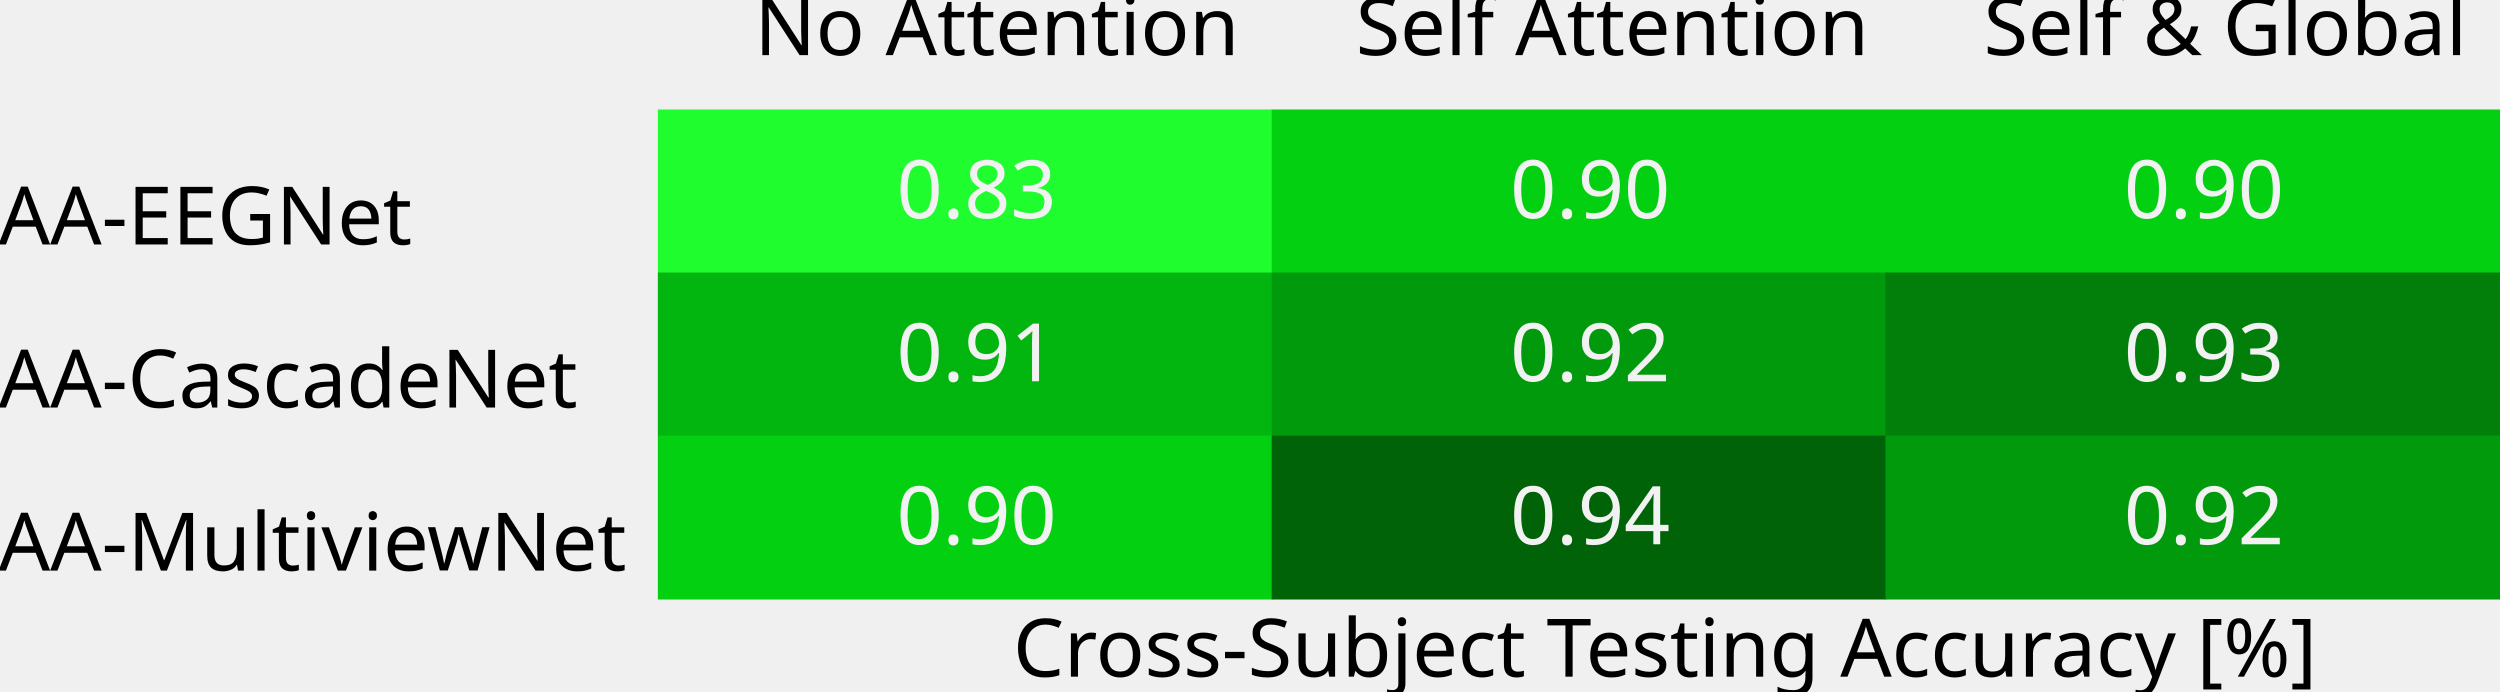
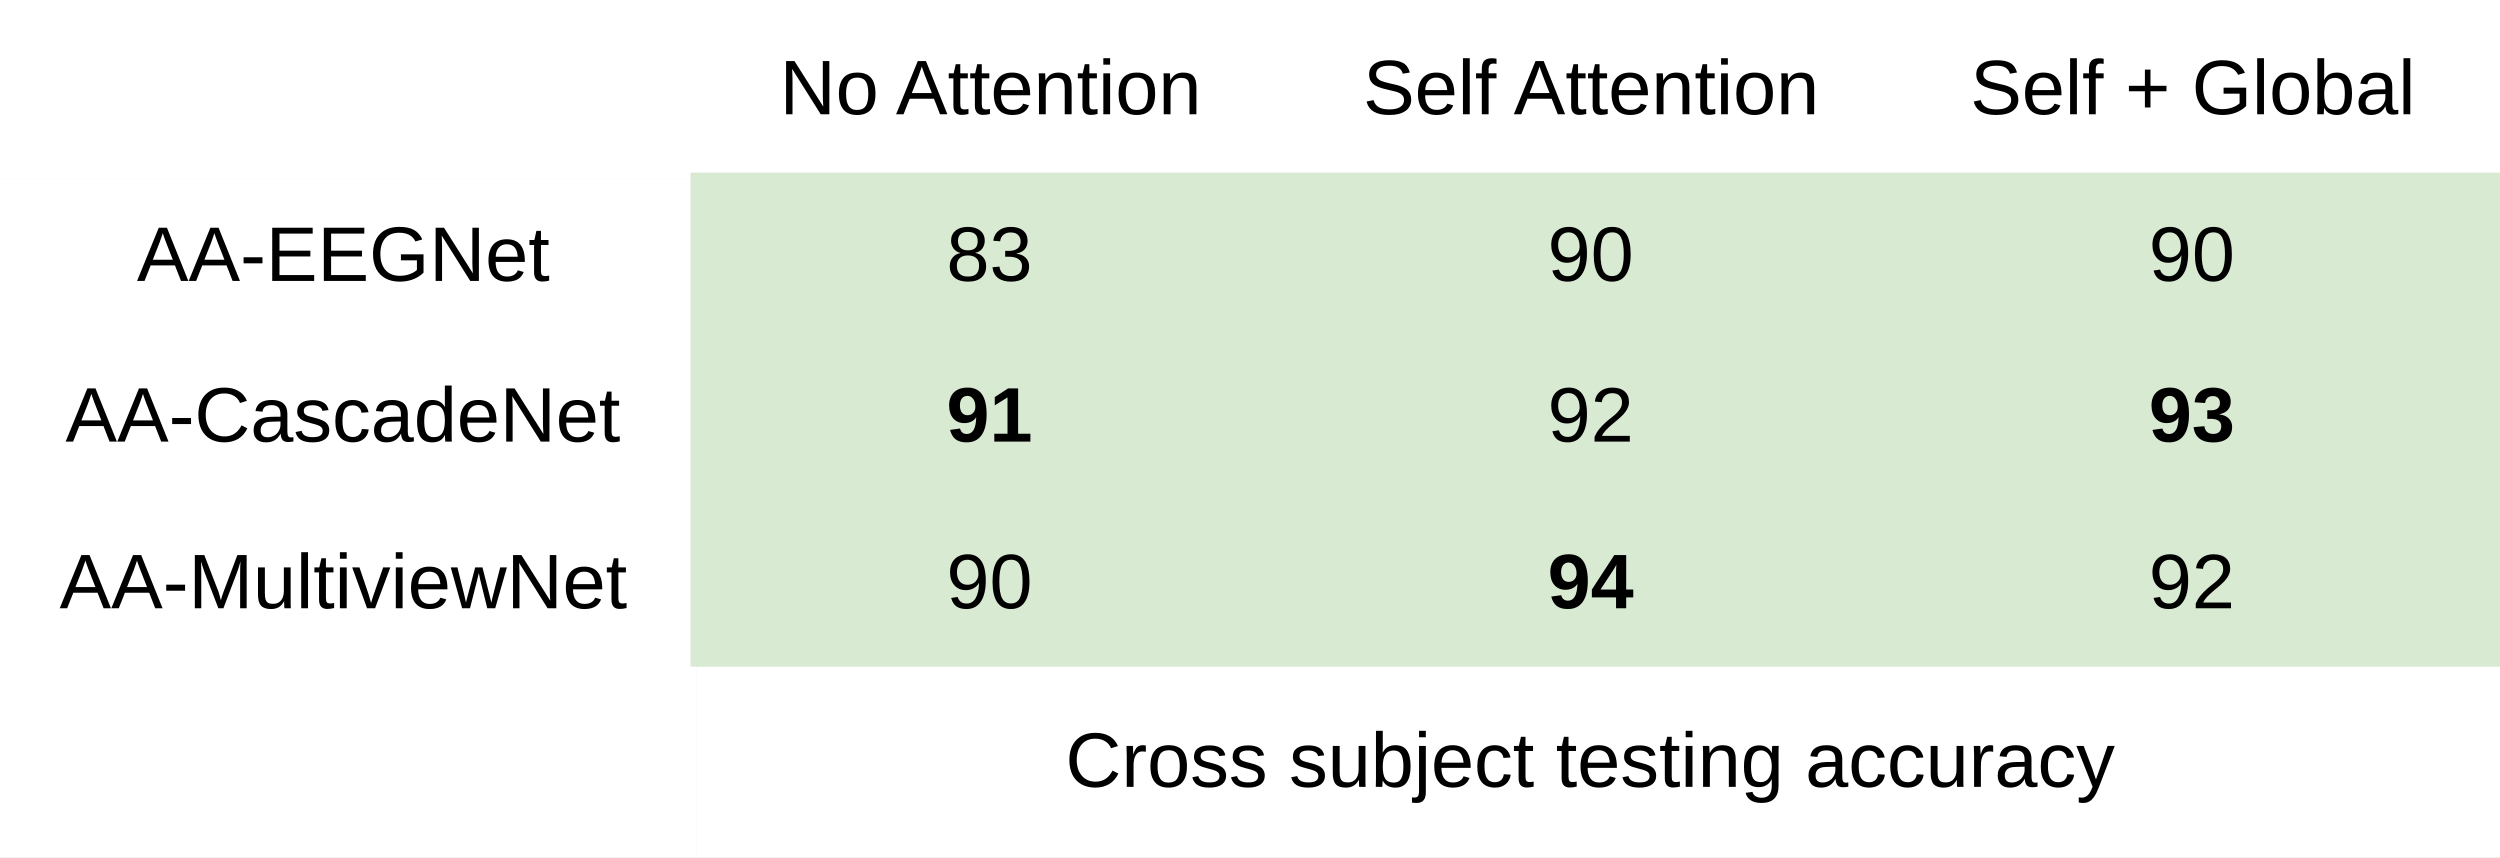
- <svg xmlns="http://www.w3.org/2000/svg" version="1.1" id="svg10" xml:space="preserve" width="456.295" height="126.126" viewBox="0 0 456.295 126.126">
-   <defs id="defs14">
-     <clipPath clipPathUnits="userSpaceOnUse" id="clipPath42">
-       <path d="M 51.36,589.66 H 445.75 V 737.04 H 51.36 Z" clip-rule="evenodd" id="path40" />
-     </clipPath>
-     <clipPath clipPathUnits="userSpaceOnUse" id="clipPath54">
-       <path d="M 51.36,589.66 H 445.75 V 737.04 H 51.36 Z" clip-rule="evenodd" id="path52" />
-     </clipPath>
-     <clipPath clipPathUnits="userSpaceOnUse" id="clipPath66">
-       <path d="M 51.36,589.66 H 445.75 V 737.04 H 51.36 Z" clip-rule="evenodd" id="path64" />
-     </clipPath>
-     <clipPath clipPathUnits="userSpaceOnUse" id="clipPath78">
-       <path d="M 51.36,589.66 H 445.75 V 737.04 H 51.36 Z" clip-rule="evenodd" id="path76" />
-     </clipPath>
-     <clipPath clipPathUnits="userSpaceOnUse" id="clipPath90">
-       <path d="M 51.36,589.66 H 445.75 V 737.04 H 51.36 Z" clip-rule="evenodd" id="path88" />
-     </clipPath>
-     <clipPath clipPathUnits="userSpaceOnUse" id="clipPath102">
-       <path d="M 51.36,589.66 H 445.75 V 737.04 H 51.36 Z" clip-rule="evenodd" id="path100" />
-     </clipPath>
-     <clipPath clipPathUnits="userSpaceOnUse" id="clipPath114">
-       <path d="M 51.36,589.66 H 445.75 V 737.04 H 51.36 Z" clip-rule="evenodd" id="path112" />
-     </clipPath>
-     <clipPath clipPathUnits="userSpaceOnUse" id="clipPath126">
-       <path d="M 51.36,589.66 H 445.75 V 737.04 H 51.36 Z" clip-rule="evenodd" id="path124" />
-     </clipPath>
-     <clipPath clipPathUnits="userSpaceOnUse" id="clipPath138">
-       <path d="M 51.36,589.66 H 445.75 V 737.04 H 51.36 Z" clip-rule="evenodd" id="path136" />
-     </clipPath>
-     <clipPath clipPathUnits="userSpaceOnUse" id="clipPath150">
-       <path d="M 51.36,589.66 H 445.75 V 737.04 H 51.36 Z" clip-rule="evenodd" id="path148" />
-     </clipPath>
-     <clipPath clipPathUnits="userSpaceOnUse" id="clipPath162">
-       <path d="M 51.36,589.66 H 445.75 V 737.04 H 51.36 Z" clip-rule="evenodd" id="path160" />
-     </clipPath>
-     <clipPath clipPathUnits="userSpaceOnUse" id="clipPath174">
-       <path d="M 51.36,589.66 H 445.75 V 737.04 H 51.36 Z" clip-rule="evenodd" id="path172" />
-     </clipPath>
-     <clipPath clipPathUnits="userSpaceOnUse" id="clipPath186">
-       <path d="M 51.36,589.66 H 445.75 V 737.04 H 51.36 Z" clip-rule="evenodd" id="path184" />
-     </clipPath>
-     <clipPath clipPathUnits="userSpaceOnUse" id="clipPath198">
-       <path d="M 51.36,589.66 H 445.75 V 737.04 H 51.36 Z" clip-rule="evenodd" id="path196" />
-     </clipPath>
-     <clipPath clipPathUnits="userSpaceOnUse" id="clipPath210">
-       <path d="M 51.36,589.66 H 445.75 V 737.04 H 51.36 Z" clip-rule="evenodd" id="path208" />
-     </clipPath>
-     <clipPath clipPathUnits="userSpaceOnUse" id="clipPath222">
-       <path d="m 193.22,590.14 h 252.05 v 14.52 H 193.22 Z" clip-rule="evenodd" id="path220" />
+ <svg xmlns="http://www.w3.org/2000/svg" version="1.1" id="svg4577" xml:space="preserve" width="420" height="144" viewBox="0 0 420 144">
+   <defs id="defs4581">
+     <clipPath clipPathUnits="userSpaceOnUse" id="clipPath4595">
+       <path d="M 200,75 H 623 V 222 H 200 Z" id="path4593" />
    </clipPath>
  </defs>
-   <g id="g18" transform="matrix(1.333333,0,0,-1.333333,-137.5582,915.4758)">
-     <path d="m 193.22,649.18 h 84.144 v 22.44 H 193.22 Z" style="fill:#1ffd2f;fill-opacity:1;fill-rule:evenodd;stroke:none" id="path20" />
-     <path d="m 277.25,649.18 h 168.14 v 22.44 H 277.25 Z" style="fill:#02d011;fill-opacity:1;fill-rule:evenodd;stroke:none" id="path22" />
-     <path d="m 193.22,626.86 h 84.144 V 649.3 H 193.22 Z" style="fill:#02b50f;fill-opacity:1;fill-rule:evenodd;stroke:none" id="path24" />
-     <path d="m 277.25,626.86 h 84.144 V 649.3 H 277.25 Z" style="fill:#029a0d;fill-opacity:1;fill-rule:evenodd;stroke:none" id="path26" />
-     <path d="m 361.27,626.86 h 84.12 v 22.44 h -84.12 z" style="fill:#027f0b;fill-opacity:1;fill-rule:evenodd;stroke:none" id="path28" />
-     <path d="m 193.22,604.54 h 84.144 v 22.44 H 193.22 Z" style="fill:#02d011;fill-opacity:1;fill-rule:evenodd;stroke:none" id="path30" />
-     <path d="m 277.25,604.54 h 84.144 v 22.44 H 277.25 Z" style="fill:#016308;fill-opacity:1;fill-rule:evenodd;stroke:none" id="path32" />
-     <path d="m 361.27,604.54 h 84.12 v 22.44 h -84.12 z" style="fill:#029a0d;fill-opacity:1;fill-rule:evenodd;stroke:none" id="path34" />
-     <g id="g36">
-       <g id="g38" clip-path="url(#clipPath42)">
-         <text transform="matrix(1,0,0,-1,206.45,679.06)" style="font-variant:normal;font-weight:normal;font-size:11.04px;font-family:Calibri;-inkscape-font-specification:Calibri;writing-mode:lr-tb;fill:#000000;fill-opacity:1;fill-rule:nonzero;stroke:none" id="text46">
-           <tspan x="0 7.077 12.95 15.445 21.837 25.536 29.256 34.754 40.55 44.248 46.788 52.65" y="0" id="tspan44">No Attention</tspan>
-         </text>
-       </g>
-     </g>
-     <g id="g48">
-       <g id="g50" clip-path="url(#clipPath54)">
-         <text transform="matrix(1,0,0,-1,288.77,679.06)" style="font-variant:normal;font-weight:normal;font-size:11.04px;font-family:Calibri;-inkscape-font-specification:Calibri;writing-mode:lr-tb;fill:#000000;fill-opacity:1;fill-rule:nonzero;stroke:none" id="text58">
-           <tspan x="0 5.067 10.565 13.104 16.472 18.967 25.315 29.013 32.745 38.243 44.039 47.737 50.276 56.138" y="0" id="tspan56">Self Attention</tspan>
-         </text>
-       </g>
-     </g>
-     <g id="g60">
-       <g id="g62" clip-path="url(#clipPath66)">
-         <text transform="matrix(1,0,0,-1,374.71,679.06)" style="font-variant:normal;font-weight:normal;font-size:11.04px;font-family:Calibri;-inkscape-font-specification:Calibri;writing-mode:lr-tb;fill:#000000;fill-opacity:1;fill-rule:nonzero;stroke:none" id="text70">
-           <tspan x="0 5.067 10.565 13.104 16.472 18.967 26.496 29.024 35.99 38.53 44.37 50.133 55.421" y="0" id="tspan68">Self &amp; Global</tspan>
-         </text>
-       </g>
-     </g>
-     <g id="g72">
-       <g id="g74" clip-path="url(#clipPath78)">
-         <text transform="matrix(1,0,0,-1,102.98,653.14)" style="font-variant:normal;font-weight:normal;font-size:11.04px;font-family:Calibri;-inkscape-font-specification:Calibri;writing-mode:lr-tb;fill:#000000;fill-opacity:1;fill-rule:nonzero;stroke:none" id="text82">
-           <tspan x="0 6.392 12.718 16.096 21.484 26.871 33.838 40.914 46.412" y="0" id="tspan80">AA-EEGNet</tspan>
-         </text>
-       </g>
-     </g>
-     <g id="g84">
-       <g id="g86" clip-path="url(#clipPath90)">
-         <text transform="matrix(1,0,0,-1,225.89,656.74)" style="font-variant:normal;font-weight:normal;font-size:11.04px;font-family:Calibri;-inkscape-font-specification:Calibri;writing-mode:lr-tb;fill:#f2f2f2;fill-opacity:1;fill-rule:nonzero;stroke:none" id="text94">
-           <tspan x="0 5.63 8.412 14.01" y="0" id="tspan92">0.83</tspan>
-         </text>
-       </g>
-     </g>
-     <g id="g96">
-       <g id="g98" clip-path="url(#clipPath102)">
-         <text transform="matrix(1,0,0,-1,309.89,656.74)" style="font-variant:normal;font-weight:normal;font-size:11.04px;font-family:Calibri;-inkscape-font-specification:Calibri;writing-mode:lr-tb;fill:#f2f2f2;fill-opacity:1;fill-rule:nonzero;stroke:none" id="text106">
-           <tspan x="0 5.63 8.412 14.01" y="0" id="tspan104">0.90</tspan>
-         </text>
-       </g>
-     </g>
-     <g id="g108">
-       <g id="g110" clip-path="url(#clipPath114)">
-         <text transform="matrix(1,0,0,-1,393.91,656.74)" style="font-variant:normal;font-weight:normal;font-size:11.04px;font-family:Calibri;-inkscape-font-specification:Calibri;writing-mode:lr-tb;fill:#f2f2f2;fill-opacity:1;fill-rule:nonzero;stroke:none" id="text118">
-           <tspan x="0 5.63 8.412 14.01" y="0" id="tspan116">0.90</tspan>
-         </text>
-       </g>
-     </g>
-     <g id="g120">
-       <g id="g122" clip-path="url(#clipPath126)">
-         <text transform="matrix(1,0,0,-1,102.98,630.82)" style="font-variant:normal;font-weight:normal;font-size:11.04px;font-family:Calibri;-inkscape-font-specification:Calibri;writing-mode:lr-tb;fill:#000000;fill-opacity:1;fill-rule:nonzero;stroke:none" id="text130">
-           <tspan x="0 6.392 12.718 16.096 21.981 27.269 31.585 36.255 41.544 47.273 52.771 59.903 65.401" y="0" id="tspan128">AA-CascadeNet</tspan>
-         </text>
-       </g>
-     </g>
-     <g id="g132">
-       <g id="g134" clip-path="url(#clipPath138)">
-         <text transform="matrix(1,0,0,-1,225.89,634.42)" style="font-variant:normal;font-weight:normal;font-size:11.04px;font-family:Calibri;-inkscape-font-specification:Calibri;writing-mode:lr-tb;fill:#f2f2f2;fill-opacity:1;fill-rule:nonzero;stroke:none" id="text142">
-           <tspan x="0 5.63 8.412 14.01" y="0" id="tspan140">0.91</tspan>
-         </text>
-       </g>
-     </g>
-     <g id="g144">
-       <g id="g146" clip-path="url(#clipPath150)">
-         <text transform="matrix(1,0,0,-1,309.89,634.42)" style="font-variant:normal;font-weight:normal;font-size:11.04px;font-family:Calibri;-inkscape-font-specification:Calibri;writing-mode:lr-tb;fill:#f2f2f2;fill-opacity:1;fill-rule:nonzero;stroke:none" id="text154">
-           <tspan x="0 5.63 8.412 14.01" y="0" id="tspan152">0.92</tspan>
-         </text>
-       </g>
-     </g>
-     <g id="g156">
-       <g id="g158" clip-path="url(#clipPath162)">
-         <text transform="matrix(1,0,0,-1,393.91,634.42)" style="font-variant:normal;font-weight:normal;font-size:11.04px;font-family:Calibri;-inkscape-font-specification:Calibri;writing-mode:lr-tb;fill:#f2f2f2;fill-opacity:1;fill-rule:nonzero;stroke:none" id="text166">
-           <tspan x="0 5.63 8.412 14.01" y="0" id="tspan164">0.93</tspan>
-         </text>
-       </g>
-     </g>
-     <g id="g168">
-       <g id="g170" clip-path="url(#clipPath174)">
-         <text transform="matrix(1,0,0,-1,102.98,608.5)" style="font-variant:normal;font-weight:normal;font-size:11.04px;font-family:Calibri;-inkscape-font-specification:Calibri;writing-mode:lr-tb;fill:#000000;fill-opacity:1;fill-rule:nonzero;stroke:none" id="text178">
-           <tspan x="0 6.392 12.718 16.096 25.536 31.332 33.871 37.569 40.108 45.098 47.638 53.136 61.062 68.139 73.637" y="0" id="tspan176">AA-MultiviewNet</tspan>
-         </text>
-       </g>
-     </g>
-     <g id="g180">
-       <g id="g182" clip-path="url(#clipPath186)">
-         <text transform="matrix(1,0,0,-1,225.89,612.1)" style="font-variant:normal;font-weight:normal;font-size:11.04px;font-family:Calibri;-inkscape-font-specification:Calibri;writing-mode:lr-tb;fill:#f2f2f2;fill-opacity:1;fill-rule:nonzero;stroke:none" id="text190">
-           <tspan x="0 5.63 8.412 14.01" y="0" id="tspan188">0.90</tspan>
-         </text>
-       </g>
-     </g>
-     <g id="g192">
-       <g id="g194" clip-path="url(#clipPath198)">
-         <text transform="matrix(1,0,0,-1,309.89,612.1)" style="font-variant:normal;font-weight:normal;font-size:11.04px;font-family:Calibri;-inkscape-font-specification:Calibri;writing-mode:lr-tb;fill:#f2f2f2;fill-opacity:1;fill-rule:nonzero;stroke:none" id="text202">
-           <tspan x="0 5.63 8.412 14.01" y="0" id="tspan200">0.94</tspan>
-         </text>
-       </g>
-     </g>
-     <g id="g204">
-       <g id="g206" clip-path="url(#clipPath210)">
-         <text transform="matrix(1,0,0,-1,393.91,612.1)" style="font-variant:normal;font-weight:normal;font-size:11.04px;font-family:Calibri;-inkscape-font-specification:Calibri;writing-mode:lr-tb;fill:#f2f2f2;fill-opacity:1;fill-rule:nonzero;stroke:none" id="text214">
-           <tspan x="0 5.63 8.412 14.01" y="0" id="tspan212">0.92</tspan>
-         </text>
-       </g>
-     </g>
-     <g id="g216">
-       <g id="g218" clip-path="url(#clipPath222)">
-         <text transform="matrix(1,0,0,-1,241.85,593.98)" style="font-variant:normal;font-weight:normal;font-size:11.04px;font-family:Calibri;-inkscape-font-specification:Calibri;writing-mode:lr-tb;fill:#000000;fill-opacity:1;fill-rule:nonzero;stroke:none" id="text226">
-           <tspan x="0 5.884 9.737 15.588 19.905 24.222 27.6 32.623 38.386 44.149 46.788 52.285 56.977 60.676 63.204 68.58 74.112 78.428 82.127 84.666 90.462 95.595 98.09 104.483 109.152 113.822 119.618 123.438 128.726 133.396 138.431 140.926 144.315 152.208" y="0" id="tspan224">Cross-Subject Testing Accuracy [%]</tspan>
-         </text>
+   <g id="g4585" transform="matrix(1.333333,0,0,-1.333333,-351.8333,721.3333)">
+     <g id="g4587" transform="matrix(1,0,0,-1,0,595)">
+       <g id="g4589" transform="matrix(0.75,0,0,0.75,112.375,-3.75)">
+         <g id="g4591" clip-path="url(#clipPath4595)">
+           <path d="m 202,77 h 420 v 30 H 202 Z" style="fill:#ffffff;fill-opacity:1;fill-rule:nonzero;stroke:none" id="path4597" />
+           <path d="M 202,107 H 319 V 221 H 202 Z" style="fill:#ffffff;fill-opacity:1;fill-rule:nonzero;stroke:none" id="path4599" />
+           <path d="m 319,189 h 303 v 32 H 319 Z" style="fill:#ffffff;fill-opacity:1;fill-rule:nonzero;stroke:none" id="path4601" />
+           <path d="m 318,106 h 304 v 83 H 318 Z" style="fill:#d9ead3;fill-opacity:1;fill-rule:nonzero;stroke:none" id="path4603" />
+           <text transform="translate(333,96.19385)" style="font-variant:normal;font-weight:normal;font-size:13px;font-family:Arial;-inkscape-font-specification:ArialMT;writing-mode:lr-tb;fill:#000000;fill-opacity:1;fill-rule:nonzero;stroke:none" id="text4607">
+             <tspan x="0 9.386 16.614 20.215 28.873 32.474 36.075 43.303 50.531 54.132 57.018 64.246" y="0" id="tspan4605">No Attention</tspan>
+           </text>
+           <text transform="translate(431,96.19385)" style="font-variant:normal;font-weight:normal;font-size:13px;font-family:Arial;-inkscape-font-specification:ArialMT;writing-mode:lr-tb;fill:#000000;fill-opacity:1;fill-rule:nonzero;stroke:none" id="text4611">
+             <tspan x="0 8.658 15.886 18.772 22.373 25.974 34.632 38.233 41.834 49.062 56.29 59.891 62.777 70.005" y="0" id="tspan4609">Self Attention</tspan>
+           </text>
+           <text transform="translate(533,96.19385)" style="font-variant:normal;font-weight:normal;font-size:13px;font-family:Arial;-inkscape-font-specification:ArialMT;writing-mode:lr-tb;fill:#000000;fill-opacity:1;fill-rule:nonzero;stroke:none" id="text4615">
+             <tspan x="0 8.658 15.886 18.772 22.373 25.974 33.553 37.154 47.255 50.141 57.369 64.597 71.825" y="0" id="tspan4613">Self + Global</tspan>
+           </text>
+           <text transform="translate(225,124.1938)" style="font-variant:normal;font-weight:normal;font-size:13px;font-family:Arial;-inkscape-font-specification:ArialMT;writing-mode:lr-tb;fill:#000000;fill-opacity:1;fill-rule:nonzero;stroke:none" id="text4619">
+             <tspan x="0 8.658 17.316 21.645 30.303 38.961 49.062 58.448 65.676" y="0" id="tspan4617">AA-EEGNet</tspan>
+           </text>
+           <text transform="translate(361,124.1938)" style="font-variant:normal;font-weight:normal;font-size:13px;font-family:Arial;-inkscape-font-specification:ArialMT;writing-mode:lr-tb;fill:#000000;fill-opacity:1;fill-rule:nonzero;stroke:none" id="text4623">
+             <tspan x="0 7.228" y="0" id="tspan4621">83</tspan>
+           </text>
+           <text transform="translate(462,124.1938)" style="font-variant:normal;font-weight:normal;font-size:13px;font-family:Arial;-inkscape-font-specification:ArialMT;writing-mode:lr-tb;fill:#000000;fill-opacity:1;fill-rule:nonzero;stroke:none" id="text4627">
+             <tspan x="0 7.228" y="0" id="tspan4625">90</tspan>
+           </text>
+           <text transform="translate(563,124.1938)" style="font-variant:normal;font-weight:normal;font-size:13px;font-family:Arial;-inkscape-font-specification:ArialMT;writing-mode:lr-tb;fill:#000000;fill-opacity:1;fill-rule:nonzero;stroke:none" id="text4631">
+             <tspan x="0 7.228" y="0" id="tspan4629">90</tspan>
+           </text>
+           <text transform="translate(213,151.1938)" style="font-variant:normal;font-weight:normal;font-size:13px;font-family:Arial;-inkscape-font-specification:ArialMT;writing-mode:lr-tb;fill:#000000;fill-opacity:1;fill-rule:nonzero;stroke:none" id="text4635">
+             <tspan x="0 8.658 17.316 21.645 31.031 38.259 44.759 51.259 58.487 65.715 72.943 82.329 89.557" y="0" id="tspan4633">AA-CascadeNet</tspan>
+           </text>
+           <text transform="translate(361,151.1938)" style="font-variant:normal;font-weight:bold;font-size:13px;font-family:Arial;-inkscape-font-specification:Arial-BoldMT;writing-mode:lr-tb;fill:#000000;fill-opacity:1;fill-rule:nonzero;stroke:none" id="text4639">
+             <tspan x="0 7.228" y="0" id="tspan4637">91</tspan>
+           </text>
+           <text transform="translate(462,151.1938)" style="font-variant:normal;font-weight:normal;font-size:13px;font-family:Arial;-inkscape-font-specification:ArialMT;writing-mode:lr-tb;fill:#000000;fill-opacity:1;fill-rule:nonzero;stroke:none" id="text4643">
+             <tspan x="0 7.228" y="0" id="tspan4641">92</tspan>
+           </text>
+           <text transform="translate(563,151.1938)" style="font-variant:normal;font-weight:bold;font-size:13px;font-family:Arial;-inkscape-font-specification:Arial-BoldMT;writing-mode:lr-tb;fill:#000000;fill-opacity:1;fill-rule:nonzero;stroke:none" id="text4647">
+             <tspan x="0 7.228" y="0" id="tspan4645">93</tspan>
+           </text>
+           <text transform="translate(212,179.1938)" style="font-variant:normal;font-weight:normal;font-size:13px;font-family:Arial;-inkscape-font-specification:ArialMT;writing-mode:lr-tb;fill:#000000;fill-opacity:1;fill-rule:nonzero;stroke:none" id="text4651">
+             <tspan x="0 8.658 17.316 21.645 32.474 39.702 42.588 46.189 49.075 55.575 58.461 65.689 75.075 84.461 91.689" y="0" id="tspan4649">AA-MultiviewNet</tspan>
+           </text>
+           <text transform="translate(361,179.1938)" style="font-variant:normal;font-weight:normal;font-size:13px;font-family:Arial;-inkscape-font-specification:ArialMT;writing-mode:lr-tb;fill:#000000;fill-opacity:1;fill-rule:nonzero;stroke:none" id="text4655">
+             <tspan x="0 7.228" y="0" id="tspan4653">90</tspan>
+           </text>
+           <text transform="translate(462,179.1938)" style="font-variant:normal;font-weight:bold;font-size:13px;font-family:Arial;-inkscape-font-specification:Arial-BoldMT;writing-mode:lr-tb;fill:#000000;fill-opacity:1;fill-rule:nonzero;stroke:none" id="text4659">
+             <tspan x="0 7.228" y="0" id="tspan4657">94</tspan>
+           </text>
+           <text transform="translate(563,179.1938)" style="font-variant:normal;font-weight:normal;font-size:13px;font-family:Arial;-inkscape-font-specification:ArialMT;writing-mode:lr-tb;fill:#000000;fill-opacity:1;fill-rule:nonzero;stroke:none" id="text4663">
+             <tspan x="0 7.228" y="0" id="tspan4661">92</tspan>
+           </text>
+           <text transform="translate(381,209.1938)" style="font-variant:normal;font-weight:normal;font-size:13px;font-family:Arial;-inkscape-font-specification:ArialMT;writing-mode:lr-tb;fill:#000000;fill-opacity:1;fill-rule:nonzero;stroke:none" id="text4667">
+             <tspan x="0 9.386 13.715 20.943 27.443 33.943 37.544 44.044 51.272 58.5 61.386 68.614 75.114 78.715 82.316 85.917 93.145 99.645 103.246 106.132 113.36 120.588 124.189 131.417 137.917 144.417 151.645 155.974 163.202 169.702" y="0" id="tspan4665">Cross subject testing accuracy</tspan>
+           </text>
+         </g>
      </g>
    </g>
  </g>
</svg>
